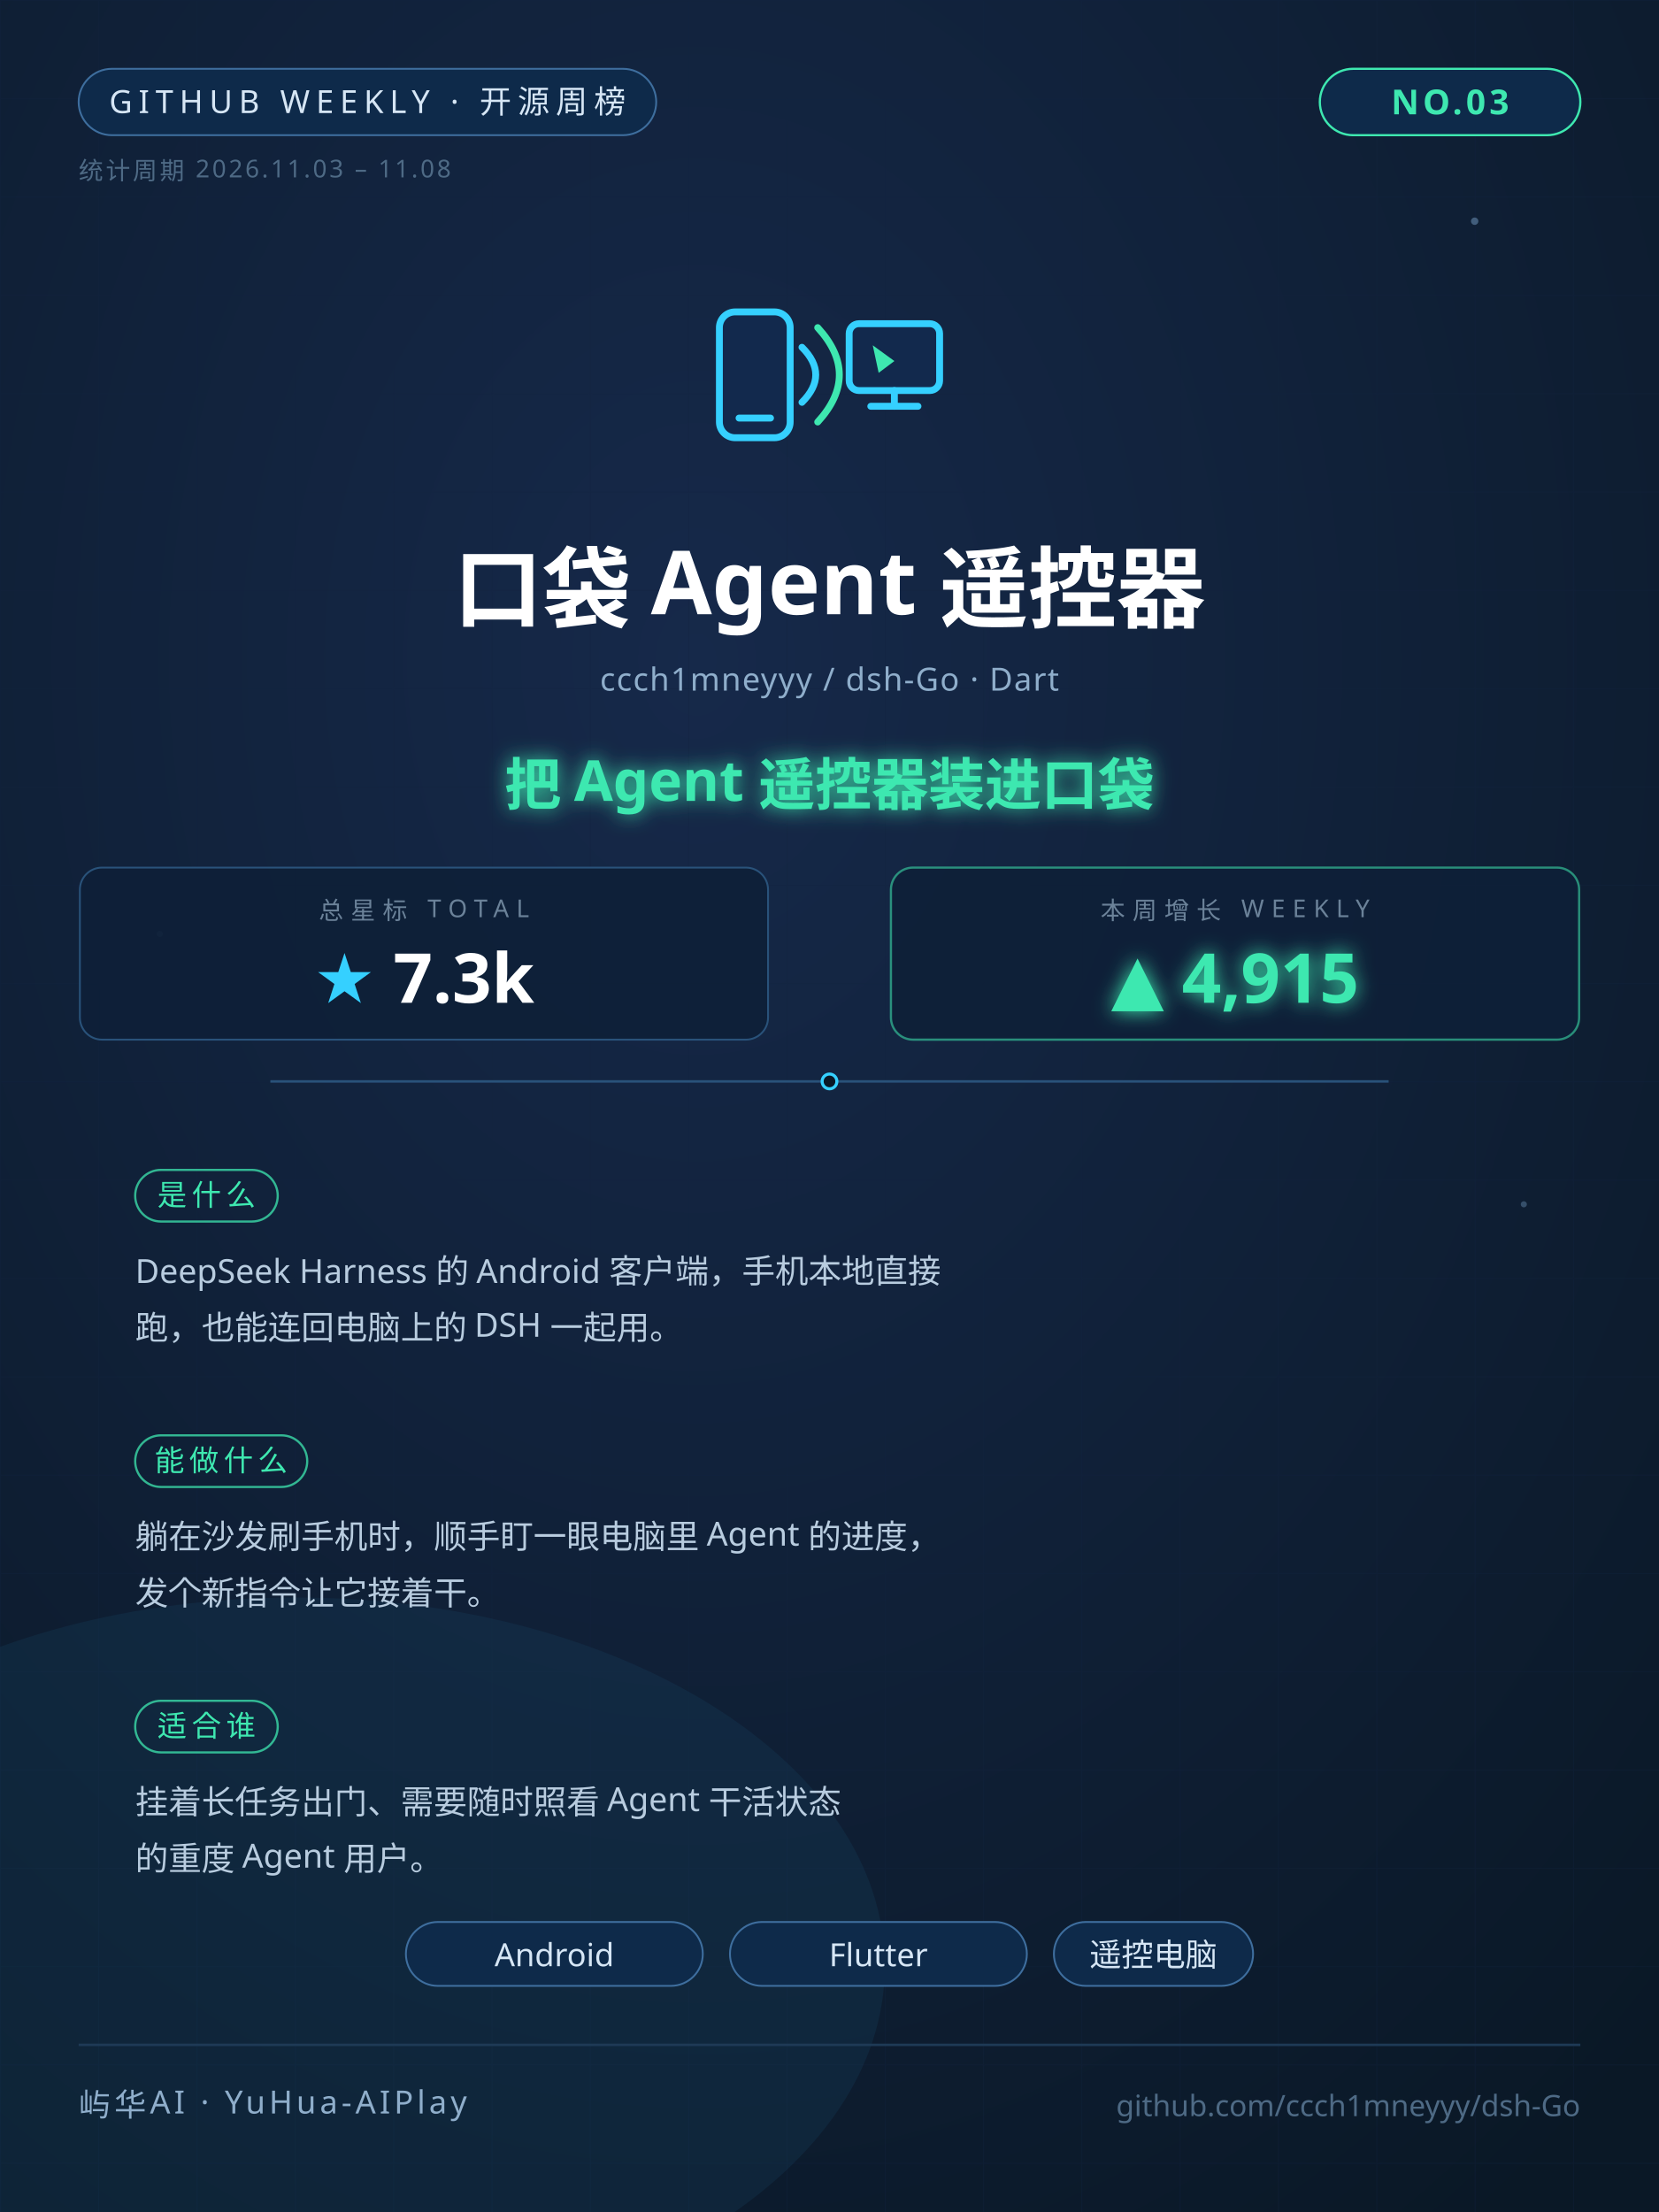
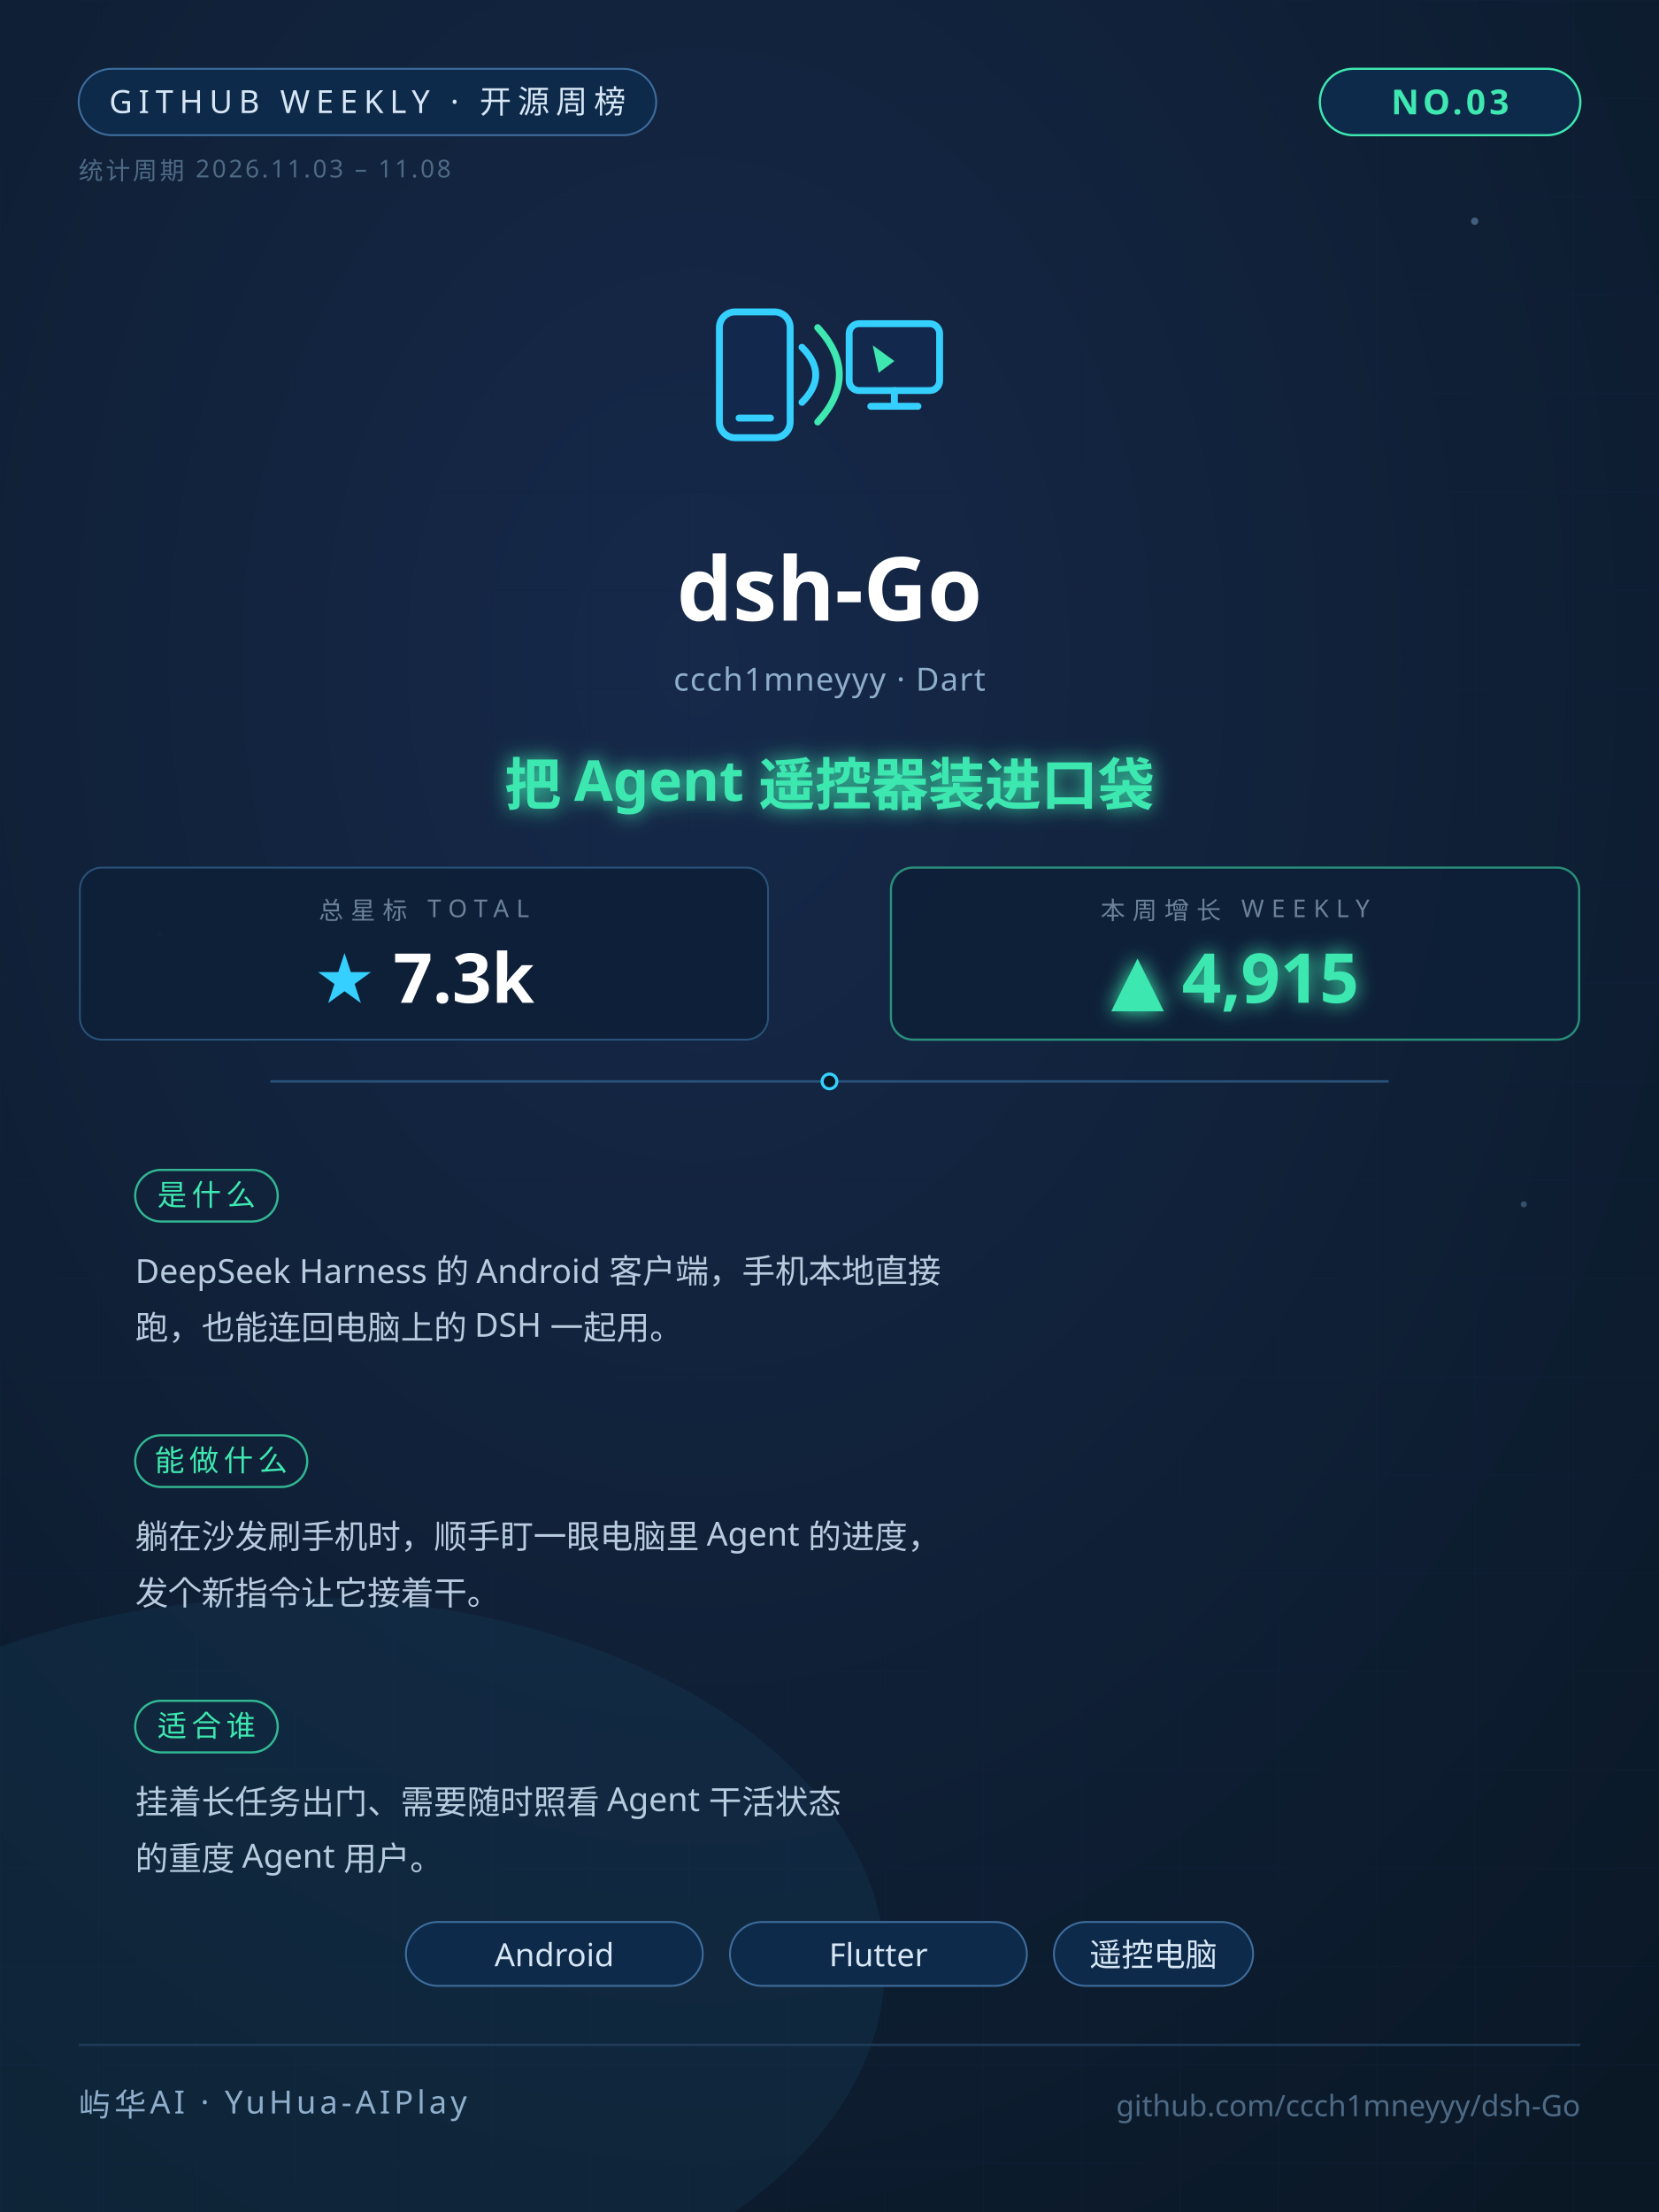
<svg xmlns="http://www.w3.org/2000/svg" viewBox="0 0 1350 1800" font-family="'PingFang SC','Hiragino Sans GB',sans-serif">
  <defs>
    <radialGradient id="bgGlow" cx="42%" cy="30%" r="85%">
      <stop offset="0%" stop-color="#16294A" />
      <stop offset="100%" stop-color="#0A1826" />
    </radialGradient>
    <filter id="glowGreen" x="-60%" y="-60%" width="220%" height="220%">
      <feDropShadow dx="0" dy="0" stdDeviation="8" flood-color="#3EE8B0" />
    </filter>
    <pattern id="grid" width="80" height="80" patternUnits="userSpaceOnUse">
      <path d="M80 0H0V80" fill="none" stroke="#132440" stroke-opacity="0.35" stroke-width="1.5" />
    </pattern>
    <g id="ic-remote" fill="none" stroke="#35D0FF" stroke-width="3.5" stroke-linejoin="round" stroke-linecap="round">
      <rect x="-56" y="-32" width="36" height="64" rx="8" fill="#12294D" />
      <line x1="-46" y1="22" x2="-30" y2="22" />
      <path d="M-14 -14 Q0 0 -14 14" />
      <path d="M-6 -24 Q16 0 -6 24" stroke="#3EE8B0" />
      <rect x="10" y="-26" width="46" height="34" rx="5" fill="#12294D" />
      <line x1="33" y1="8" x2="33" y2="16" />
      <line x1="21" y1="16" x2="45" y2="16" />
      <path d="M22 -15 L33 -7 L25 -1 Z" fill="#3EE8B0" stroke="none" />
    </g>
  </defs>
  <rect width="1350" height="1800" fill="url(#bgGlow)" />
  <rect width="1350" height="1800" fill="url(#grid)" />
  <ellipse cx="240" cy="1600" rx="480" ry="300" fill="#14405E" opacity="0.28" />
  <circle cx="1200" cy="180" r="3" fill="#7FA8D0" opacity="0.45" />
  <circle cx="130" cy="760" r="2.5" fill="#7FA8D0" opacity="0.3" />
  <circle cx="1240" cy="980" r="2.5" fill="#7FA8D0" opacity="0.35" />
  <rect x="64" y="56" width="470" height="54" rx="27" fill="#0E2A4A" stroke="#3E6E9E" stroke-width="1.5" />
  <text x="299" y="92" text-anchor="middle" font-size="26" letter-spacing="5" fill="#D6E6F5">GITHUB WEEKLY · 开源周榜</text>
  <text x="64" y="146" font-size="20" letter-spacing="2" fill="#4E6A85">统计周期 2026.11.03 – 11.08</text>
  <rect x="1074" y="56" width="212" height="54" rx="27" fill="#0E2A4A" stroke="#3EE8B0" stroke-width="1.8" />
  <text x="1180" y="93" text-anchor="middle" font-size="28" font-weight="800" letter-spacing="3" fill="#3EE8B0">NO.03</text>
  <use href="#ic-remote" transform="translate(675 305) scale(1.6)" />
-   <text x="675" y="505" text-anchor="middle" font-size="72" font-weight="800" fill="#FFFFFF">口袋 Agent 遥控器</text>
-   <text x="675" y="562" text-anchor="middle" font-size="26" letter-spacing="1" fill="#8FAECB">ccch1mneyyy / dsh-Go · Dart</text>
+   <text x="675" y="505" text-anchor="middle" font-size="72" font-weight="800" fill="#FFFFFF">dsh-Go</text>
+   <text x="675" y="562" text-anchor="middle" font-size="26" letter-spacing="1" fill="#8FAECB">ccch1mneyyy · Dart</text>
  <text x="675" y="655" text-anchor="middle" font-size="46" font-weight="700" fill="#3EE8B0" filter="url(#glowGreen)">把 Agent 遥控器装进口袋</text>
  <rect x="65" y="706" width="560" height="140" rx="18" fill="#0E2038" fill-opacity="0.9" stroke="#29527A" stroke-width="1.5" />
  <text x="345" y="748" text-anchor="middle" font-size="20" letter-spacing="6" fill="#6B8299">总星标 TOTAL</text>
  <text x="345" y="816" text-anchor="middle" font-size="56" font-weight="800" fill="#FFFFFF">
    <tspan fill="#35D0FF">★</tspan> 7.3k</text>
  <rect x="725" y="706" width="560" height="140" rx="18" fill="#0E2038" fill-opacity="0.9" stroke="#3EE8B0" stroke-opacity="0.55" stroke-width="1.8" />
  <text x="1005" y="748" text-anchor="middle" font-size="20" letter-spacing="6" fill="#6B8299">本周增长 WEEKLY</text>
  <text x="1005" y="816" text-anchor="middle" font-size="56" font-weight="800" fill="#3EE8B0" filter="url(#glowGreen)">▲ 4,915</text>
  <line x1="220" y1="880" x2="1130" y2="880" stroke="#29527A" stroke-width="2" />
  <circle cx="675" cy="880" r="6" fill="#0A1826" stroke="#35D0FF" stroke-width="2.5" />
  <rect x="110" y="952" width="116" height="42" rx="21" fill="none" stroke="#3EE8B0" stroke-opacity="0.75" stroke-width="1.8" />
  <text x="168" y="981" text-anchor="middle" font-size="24" letter-spacing="4" fill="#3EE8B0">是什么</text>
  <text x="110" y="1044" font-size="27" fill="#B8CCDF">DeepSeek Harness 的 Android 客户端，手机本地直接</text>
  <text x="110" y="1090" font-size="27" fill="#B8CCDF">跑，也能连回电脑上的 DSH 一起用。</text>
  <rect x="110" y="1168" width="140" height="42" rx="21" fill="none" stroke="#3EE8B0" stroke-opacity="0.75" stroke-width="1.8" />
  <text x="180" y="1197" text-anchor="middle" font-size="24" letter-spacing="4" fill="#3EE8B0">能做什么</text>
  <text x="110" y="1260" font-size="27" fill="#B8CCDF">躺在沙发刷手机时，顺手盯一眼电脑里 Agent 的进度，</text>
  <text x="110" y="1306" font-size="27" fill="#B8CCDF">发个新指令让它接着干。</text>
  <rect x="110" y="1384" width="116" height="42" rx="21" fill="none" stroke="#3EE8B0" stroke-opacity="0.75" stroke-width="1.8" />
  <text x="168" y="1413" text-anchor="middle" font-size="24" letter-spacing="4" fill="#3EE8B0">适合谁</text>
  <text x="110" y="1476" font-size="27" fill="#B8CCDF">挂着长任务出门、需要随时照看 Agent 干活状态</text>
  <text x="110" y="1522" font-size="27" fill="#B8CCDF">的重度 Agent 用户。</text>
  <rect x="330.3" y="1564" width="241.6" height="52" rx="26" fill="#0E2A4A" stroke="#3E6E9E" stroke-width="1.5" />
  <text x="451.1" y="1600" text-anchor="middle" font-size="26" fill="#D6E6F5">Android</text>
  <rect x="594.0" y="1564" width="241.6" height="52" rx="26" fill="#0E2A4A" stroke="#3E6E9E" stroke-width="1.5" />
  <text x="714.8" y="1600" text-anchor="middle" font-size="26" fill="#D6E6F5">Flutter</text>
  <rect x="857.6" y="1564" width="162.1" height="52" rx="26" fill="#0E2A4A" stroke="#3E6E9E" stroke-width="1.5" />
  <text x="938.6" y="1600" text-anchor="middle" font-size="26" fill="#D6E6F5">遥控电脑</text>
  <line x1="64" y1="1664" x2="1286" y2="1664" stroke="#1E3A56" stroke-width="2" />
  <text x="64" y="1722" font-size="26" letter-spacing="3" fill="#8FAECB">屿华AI · YuHua-AIPlay</text>
  <text x="1286" y="1722" text-anchor="end" font-size="24" fill="#4E6A85">github.com/ccch1mneyyy/dsh-Go</text>
</svg>
